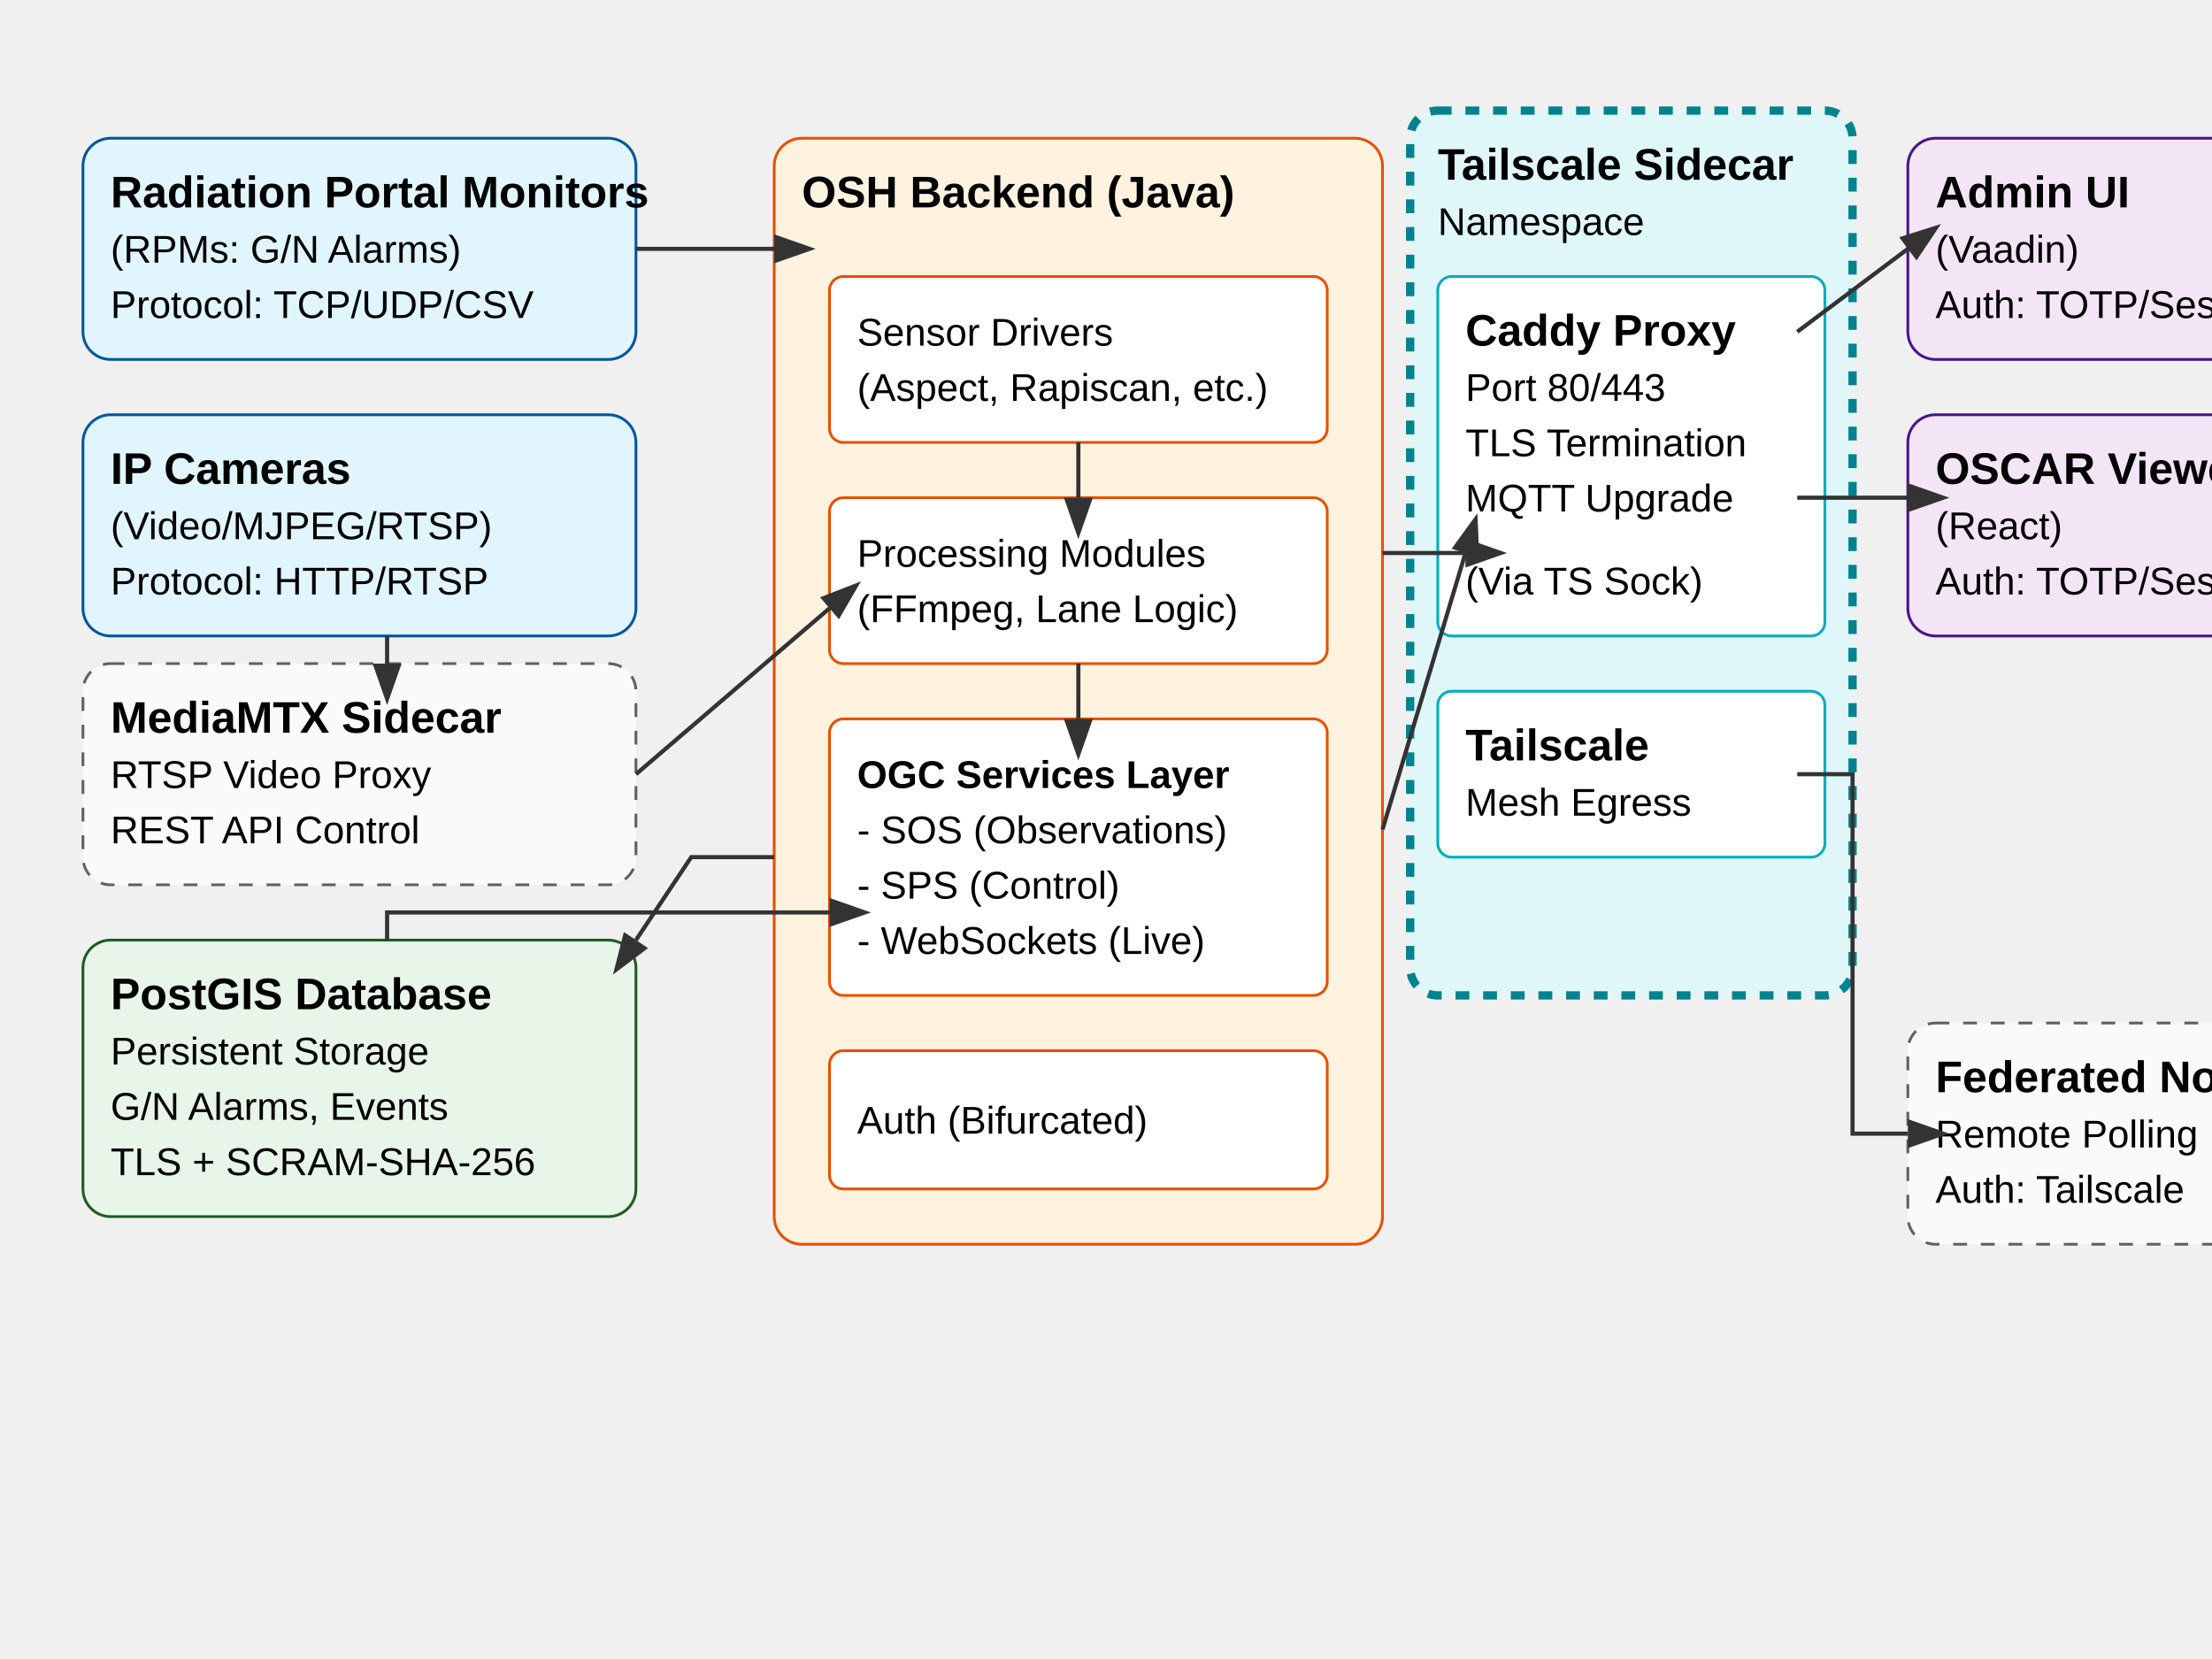
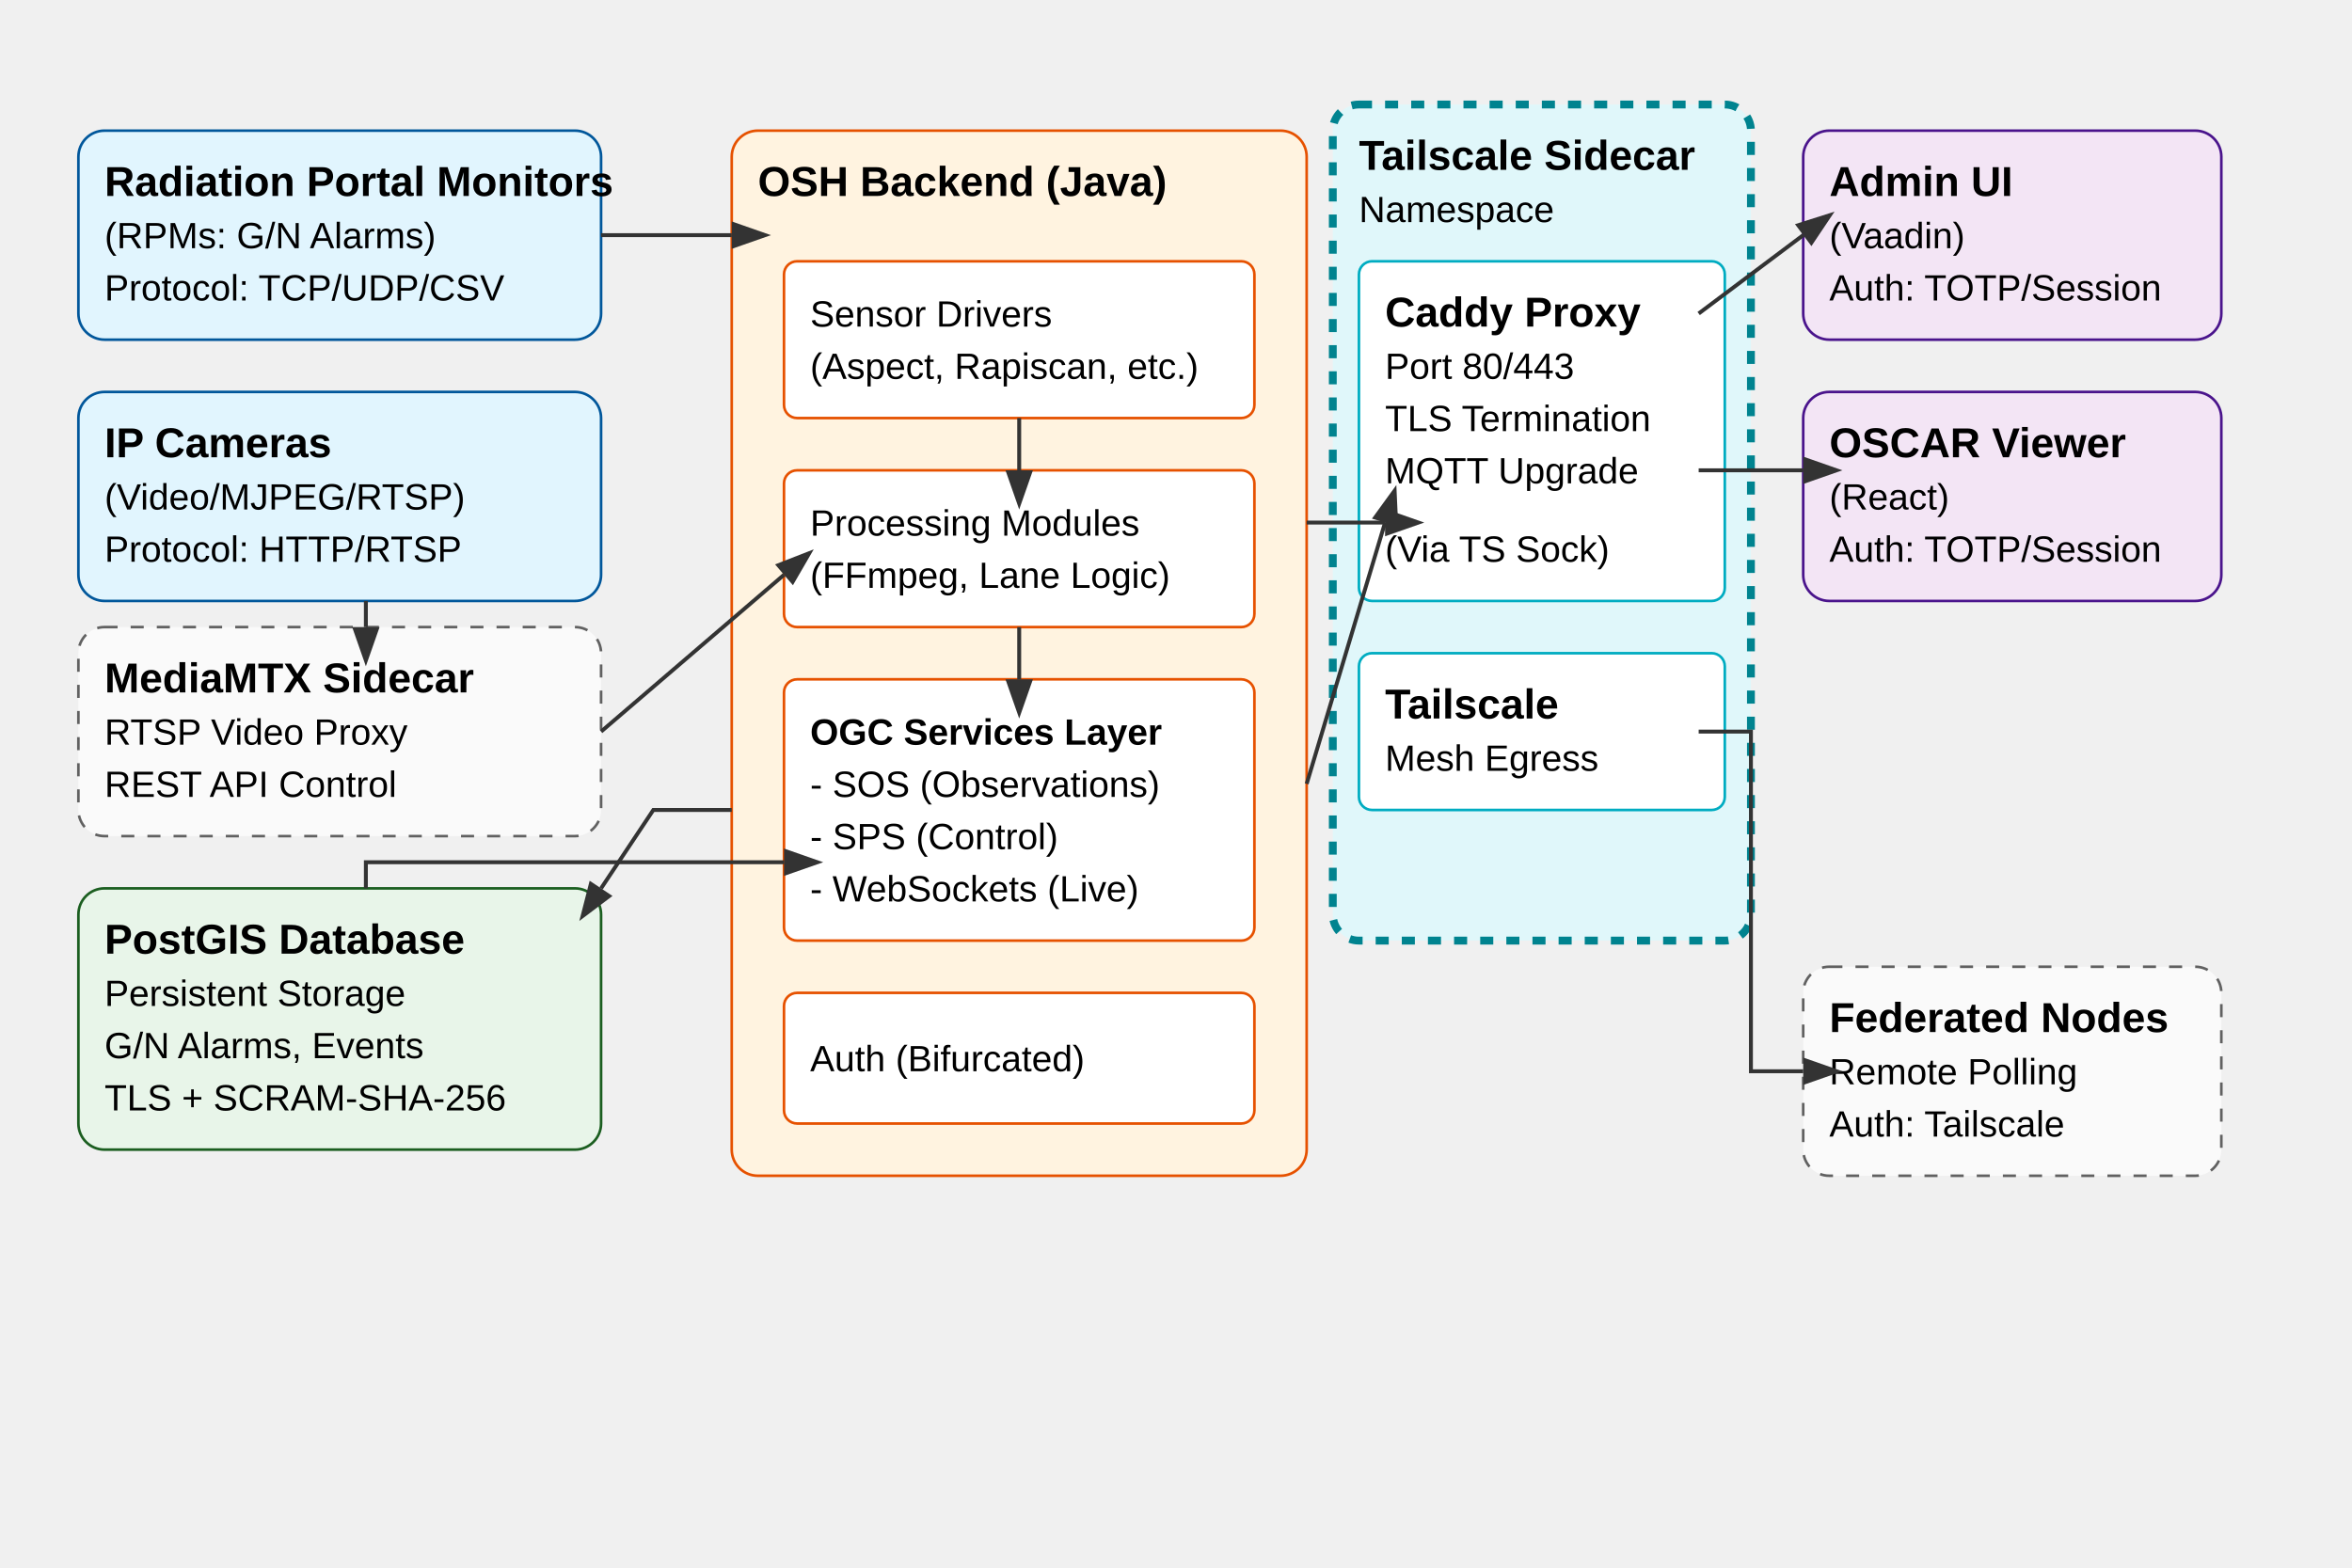
- <svg xmlns="http://www.w3.org/2000/svg" width="800" height="600">
+ <svg xmlns="http://www.w3.org/2000/svg" width="900" height="600">
  <style>
    .box { fill: #f9f9f9; stroke: #333; stroke-width: 2; }
    .sensor { fill: #e1f5fe; stroke: #01579b; }
    .core { fill: #fff3e0; stroke: #e65100; }
    .db { fill: #e8f5e9; stroke: #1b5e20; }
    .ui { fill: #f3e5f5; stroke: #4a148c; }
    .ext { fill: #fafafa; stroke: #616161; stroke-dasharray: 5,5; }
    text { font-family: Arial, sans-serif; font-size: 14px; }
    .title { font-weight: bold; font-size: 16px; }
    .arrow { stroke: #333; stroke-width: 1.5; fill: none; marker-end: url(#arrowhead); }
  </style>
  <defs>
    <marker id="arrowhead" markerWidth="10" markerHeight="7" refX="0" refY="3.5" orient="auto">
      <polygon points="0 0, 10 3.5, 0 7" fill="#333" />
    </marker>
  </defs>
  <rect x="30" y="50" width="200" height="80" rx="10" class="sensor" />
  <text x="40" y="75" class="title">Radiation Portal Monitors</text>
  <text x="40" y="95">(RPMs: G/N Alarms)</text>
  <text x="40" y="115">Protocol: TCP/UDP/CSV</text>
  <rect x="30" y="150" width="200" height="80" rx="10" class="sensor" />
  <text x="40" y="175" class="title">IP Cameras</text>
  <text x="40" y="195">(Video/MJPEG/RTSP)</text>
  <text x="40" y="215">Protocol: HTTP/RTSP</text>
  <rect x="30" y="240" width="200" height="80" rx="10" class="ext" />
  <text x="40" y="265" class="title">MediaMTX Sidecar</text>
  <text x="40" y="285">RTSP Video Proxy</text>
  <text x="40" y="305">REST API Control</text>
  <rect x="280" y="50" width="220" height="400" rx="10" class="core" />
  <text x="290" y="75" class="title">OSH Backend (Java)</text>
  <rect x="300" y="100" width="180" height="60" rx="5" fill="#fff" stroke="#e65100" />
  <text x="310" y="125">Sensor Drivers</text>
  <text x="310" y="145">(Aspect, Rapiscan, etc.)</text>
  <rect x="300" y="180" width="180" height="60" rx="5" fill="#fff" stroke="#e65100" />
  <text x="310" y="205">Processing Modules</text>
  <text x="310" y="225">(FFmpeg, Lane Logic)</text>
  <rect x="300" y="260" width="180" height="100" rx="5" fill="#fff" stroke="#e65100" />
  <text x="310" y="285" style="font-weight:bold">OGC Services Layer</text>
  <text x="310" y="305">- SOS (Observations)</text>
  <text x="310" y="325">- SPS (Control)</text>
  <text x="310" y="345">- WebSockets (Live)</text>
  <rect x="300" y="380" width="180" height="50" rx="5" fill="#fff" stroke="#e65100" />
  <text x="310" y="410">Auth (Bifurcated)</text>
  <rect x="30" y="340" width="200" height="100" rx="10" class="db" />
  <text x="40" y="365" class="title">PostGIS Database</text>
  <text x="40" y="385">Persistent Storage</text>
  <text x="40" y="405">G/N Alarms, Events</text>
  <text x="40" y="425">TLS + SCRAM-SHA-256</text>
  <rect x="510" y="40" width="160" height="320" rx="10" class="ext" style="fill:#e0f7fa; stroke:#00838f; stroke-width:3" />
  <text x="520" y="65" class="title">Tailscale Sidecar</text>
  <text x="520" y="85">Namespace</text>
  <rect x="520" y="100" width="140" height="130" rx="5" class="ui" style="stroke:#00acc1; fill:#ffffff" />
  <text x="530" y="125" class="title">Caddy Proxy</text>
  <text x="530" y="145">Port 80/443</text>
  <text x="530" y="165">TLS Termination</text>
  <text x="530" y="185">MQTT Upgrade</text>
  <text x="530" y="215">(Via TS Sock)</text>
  <rect x="520" y="250" width="140" height="60" rx="5" class="ui" style="stroke:#00acc1; fill:#ffffff" />
  <text x="530" y="275" class="title">Tailscale</text>
  <text x="530" y="295">Mesh Egress</text>
  <rect x="690" y="50" width="160" height="80" rx="10" class="ui" />
  <text x="700" y="75" class="title">Admin UI</text>
  <text x="700" y="95">(Vaadin)</text>
  <text x="700" y="115">Auth: TOTP/Session</text>
  <rect x="690" y="150" width="160" height="80" rx="10" class="ui" />
  <text x="700" y="175" class="title">OSCAR Viewer</text>
  <text x="700" y="195">(React)</text>
  <text x="700" y="215">Auth: TOTP/Session</text>
  <rect x="690" y="370" width="160" height="80" rx="10" class="ext" />
  <text x="700" y="395" class="title">Federated Nodes</text>
  <text x="700" y="415">Remote Polling</text>
  <text x="700" y="435">Auth: Tailscale</text>
  <path d="M 230 90 L 280 90" class="arrow" />
  <path d="M 140 230 L 140 240" class="arrow" />
  <path d="M 230 280 L 300 220" class="arrow" />
  <path d="M 390 160 L 390 180" class="arrow" />
  <path d="M 390 240 L 390 260" class="arrow" />
  <path d="M 280 310 L 250 310 L 230 340" class="arrow" />
  <path d="M 140 340 L 140 330 L 300 330" class="arrow" />
  <path d="M 500 200 L 530 200" class="arrow" />
  <path d="M 500 300 L 530 200" class="arrow" />
  <path d="M 650 120 L 690 90" class="arrow" />
  <path d="M 650 180 L 690 180" class="arrow" />
  <path d="M 650 280 L 670 280 L 670 410 L 690 410" class="arrow" />
</svg>
